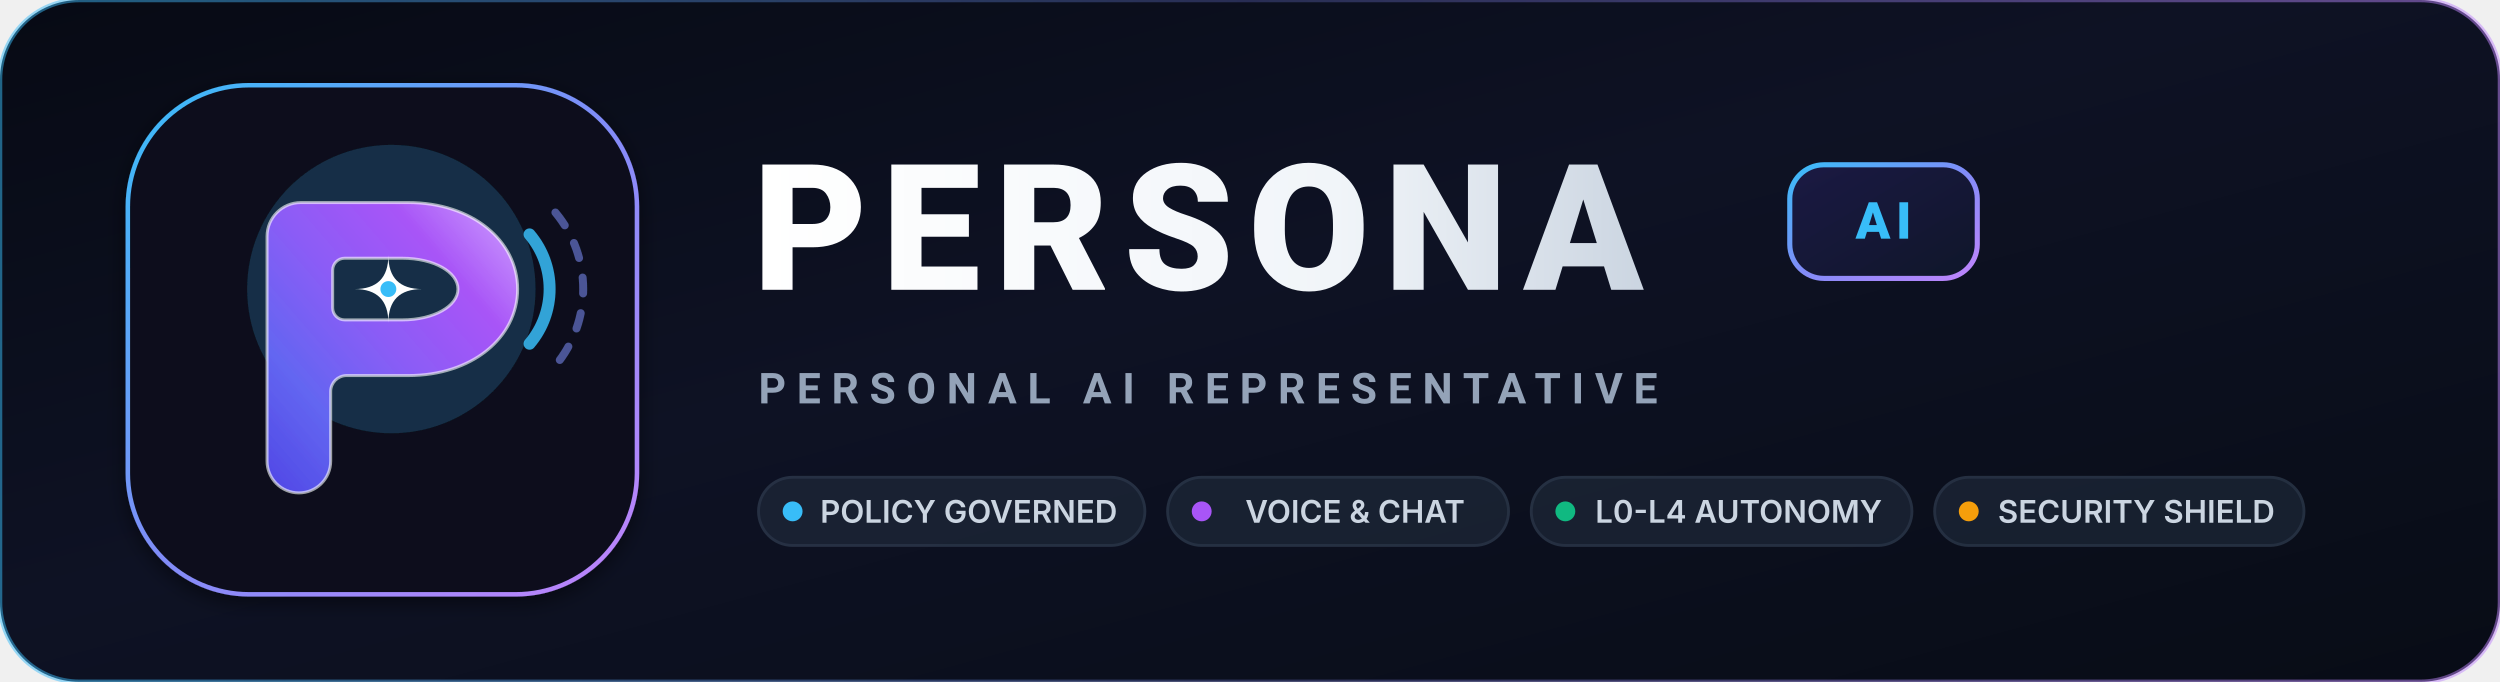
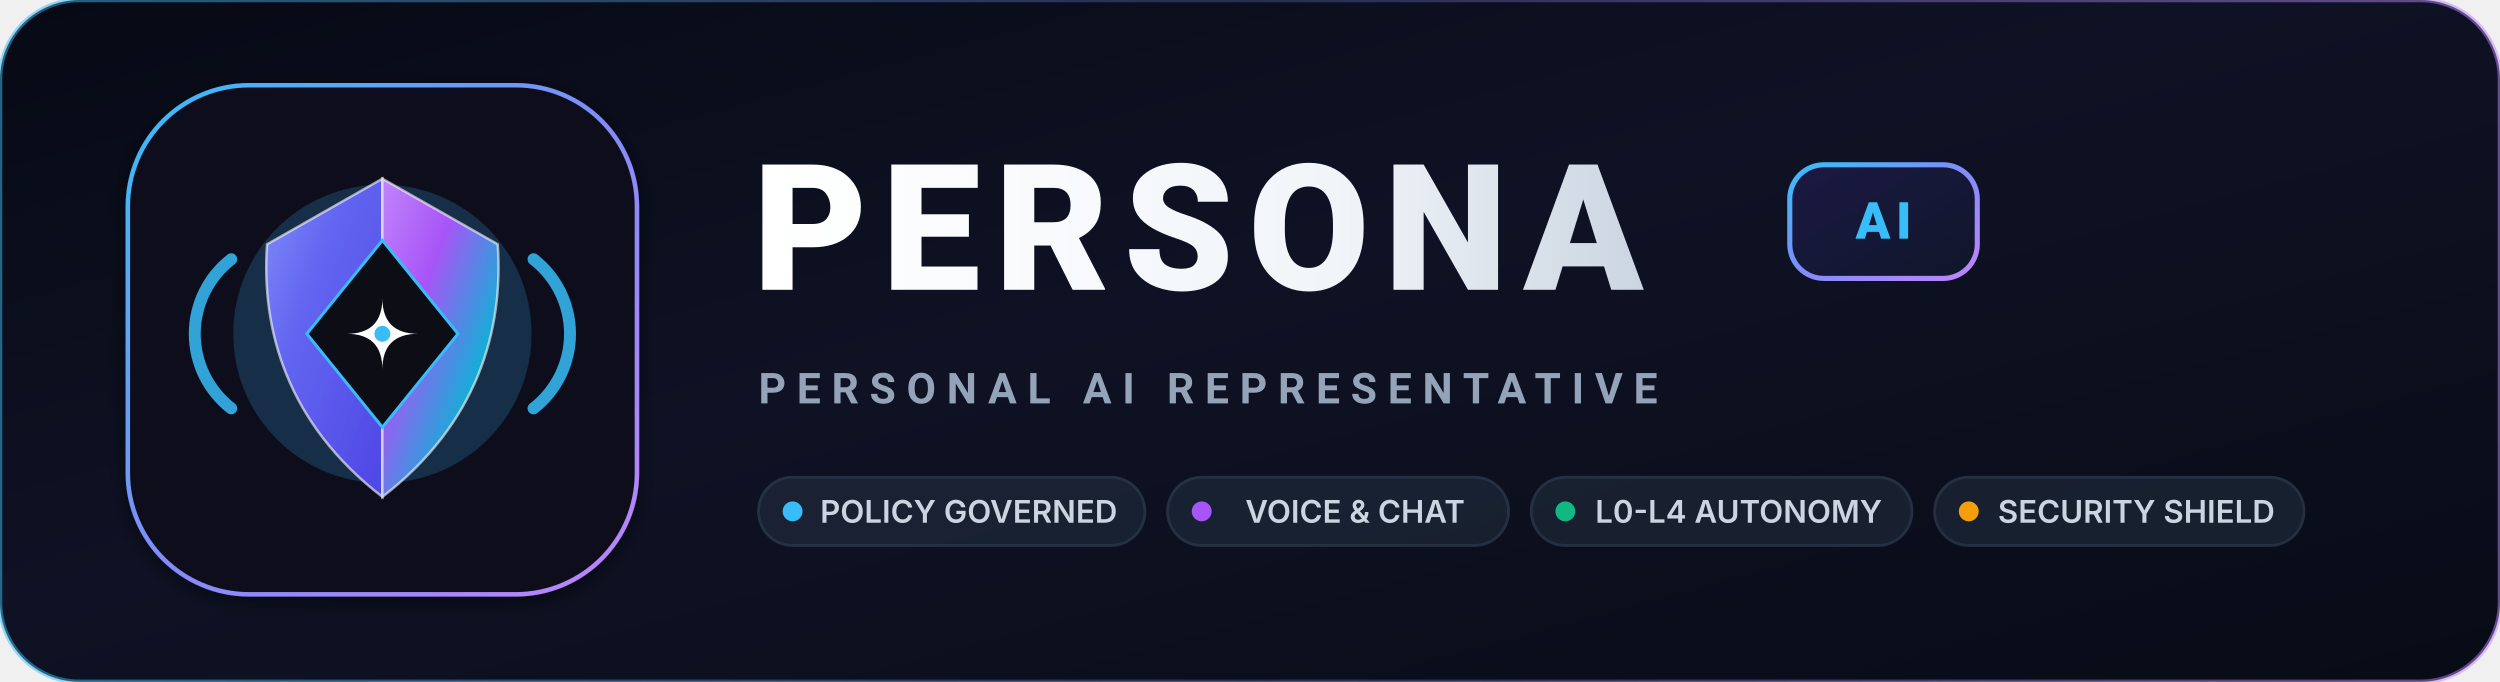
<svg xmlns="http://www.w3.org/2000/svg" viewBox="0 0 880 240" width="880" height="240">
  <defs>
    <linearGradient id="logoCanvasBg" x1="0%" y1="0%" x2="100%" y2="100%">
      <stop offset="0%" stop-color="#070A14" />
      <stop offset="45%" stop-color="#0E1224" />
      <stop offset="100%" stop-color="#080C16" />
    </linearGradient>
    <linearGradient id="logoBorder" x1="0%" y1="0%" x2="100%" y2="0%">
      <stop offset="0%" stop-color="#38BDF8" stop-opacity="0.5" />
      <stop offset="50%" stop-color="#818CF8" stop-opacity="0.25" />
      <stop offset="100%" stop-color="#C084FC" stop-opacity="0.5" />
    </linearGradient>
    <linearGradient id="textGrad" x1="0%" y1="0%" x2="100%" y2="0%">
      <stop offset="0%" stop-color="#FFFFFF" />
      <stop offset="65%" stop-color="#F1F5F9" />
      <stop offset="100%" stop-color="#CBD5E1" />
    </linearGradient>
-     <linearGradient id="pGradLogo" x1="0%" y1="100%" x2="100%" y2="0%">
-       <stop offset="0%" stop-color="#4F46E5" />
-       <stop offset="25%" stop-color="#6366F1" />
-       <stop offset="50%" stop-color="#8B5CF6" />
-       <stop offset="75%" stop-color="#A855F7" />
-       <stop offset="90%" stop-color="#C084FC" />
+     <linearGradient id="shieldLeftLogo" x1="0%" y1="0%" x2="100%" y2="100%">
+       <stop offset="0%" stop-color="#818CF8" />
+       <stop offset="35%" stop-color="#6366F1" />
+       <stop offset="100%" stop-color="#4F46E5" />
+     </linearGradient>
+     <linearGradient id="shieldRightLogo" x1="0%" y1="0%" x2="100%" y2="100%">
+       <stop offset="0%" stop-color="#C084FC" />
+       <stop offset="35%" stop-color="#A855F7" />
+       <stop offset="75%" stop-color="#06B6D4" />
      <stop offset="100%" stop-color="#38BDF8" />
    </linearGradient>
    <linearGradient id="badgeBorder" x1="0%" y1="0%" x2="100%" y2="100%">
      <stop offset="0%" stop-color="#38BDF8" />
      <stop offset="50%" stop-color="#818CF8" />
      <stop offset="100%" stop-color="#C084FC" />
    </linearGradient>
    <linearGradient id="badgeBg" x1="0%" y1="0%" x2="100%" y2="100%">
      <stop offset="0%" stop-color="#1E1B4B" stop-opacity="0.8" />
      <stop offset="100%" stop-color="#0F172A" stop-opacity="0.9" />
    </linearGradient>
    <filter id="logoShadow" x="-20%" y="-20%" width="140%" height="140%">
      <feDropShadow dx="0" dy="6" stdDeviation="10" flood-color="#000000" flood-opacity="0.5" />
    </filter>
  </defs>
  <rect width="880" height="240" rx="28" fill="url(#logoCanvasBg)" stroke="url(#logoBorder)" stroke-width="1.6" />
  <g transform="translate(45, 30) scale(0.35)" filter="url(#logoShadow)">
    <rect width="512" height="512" rx="122" fill="#0C101E" stroke="url(#badgeBorder)" stroke-width="4.5" />
-     <circle cx="265" cy="205" r="145" fill="#38BDF8" opacity="0.18" />
-     <path d="M 404 150 A 85 85 0 0 1 404 260" fill="none" stroke="#38BDF8" stroke-width="12" stroke-linecap="round" opacity="0.85" />
-     <path d="M 430 128 A 120 120 0 0 1 430 282" fill="none" stroke="#818CF8" stroke-width="8" stroke-linecap="round" opacity="0.55" stroke-dasharray="16 20" />
-     <path fill-rule="evenodd" d="             M 140 152 A 34 34 0 0 1 174 118 H 282 C 346 118 392 156 392 205 C 392 254 346 292 282 292 H 220 A 16 16 0 0 0 204 308 V 378 A 32 32 0 0 1 140 378 Z             M 218 174 H 276 C 308 174 332 188 332 205 C 332 222 308 236 276 236 H 218 A 12 12 0 0 1 206 224 V 186 A 12 12 0 0 1 218 174 Z           " fill="url(#pGradLogo)" stroke="#FFFFFF" stroke-width="3" stroke-opacity="0.6" />
-     <g transform="translate(262, 205)">
-       <path d="M 0 -34 Q 0 0 34 0 Q 0 0 0 34 Q 0 0 -34 0 Q 0 0 0 -34 Z" fill="#FFFFFF" />
+     <circle cx="256" cy="250" r="150" fill="#38BDF8" opacity="0.18" />
+     <path d="M 408 175 A 95 95 0 0 1 408 325" fill="none" stroke="#38BDF8" stroke-width="12" stroke-linecap="round" opacity="0.85" />
+     <path d="M 104 175 A 95 95 0 0 0 104 325" fill="none" stroke="#38BDF8" stroke-width="12" stroke-linecap="round" opacity="0.85" />
+     <path d="M 256 94 L 140 160 C 134 246 160 340 256 414 L 256 94 Z" fill="url(#shieldLeftLogo)" stroke="#FFFFFF" stroke-width="2.5" stroke-opacity="0.6" />
+     <path d="M 256 94 L 372 160 C 378 246 352 340 256 414 L 256 94 Z" fill="url(#shieldRightLogo)" stroke="#FFFFFF" stroke-width="2.5" stroke-opacity="0.6" />
+     <polygon points="256,156 332,250 256,344 180,250" fill="#080C18" stroke="#38BDF8" stroke-width="3" />
+     <g transform="translate(256, 250)">
+       <path d="M 0 -36 Q 0 0 36 0 Q 0 0 0 36 Q 0 0 -36 0 Q 0 0 0 -36 Z" fill="#FFFFFF" />
      <circle cx="0" cy="0" r="8" fill="#38BDF8" />
    </g>
  </g>
  <g transform="translate(265, 102)">
    <text font-family="-apple-system, BlinkMacSystemFont, 'Segoe UI', Roboto, 'Inter', sans-serif" font-size="62" font-weight="900" letter-spacing="5" fill="url(#textGrad)">PERSONA</text>
  </g>
  <g transform="translate(630, 58)">
    <rect width="66" height="40" rx="12" fill="url(#badgeBg)" stroke="url(#badgeBorder)" stroke-width="1.8" />
    <text x="33" y="26" font-family="-apple-system, BlinkMacSystemFont, 'Segoe UI', Roboto, sans-serif" font-size="18" font-weight="800" letter-spacing="2" fill="#38BDF8" text-anchor="middle">AI</text>
  </g>
  <g transform="translate(267, 142)">
    <text font-family="-apple-system, BlinkMacSystemFont, 'Segoe UI', Roboto, 'Inter', sans-serif" font-size="15" font-weight="600" letter-spacing="3.8" fill="#94A3B8">PERSONAL AI REPRESENTATIVE</text>
  </g>
  <g transform="translate(267, 168)">
    <rect x="0" y="0" width="136" height="24" rx="12" fill="#1E293B" opacity="0.65" stroke="#334155" stroke-width="1" />
    <circle cx="12" cy="12" r="3.5" fill="#38BDF8" />
    <text x="74" y="16" font-family="-apple-system, BlinkMacSystemFont, 'Segoe UI', sans-serif" font-size="11" font-weight="600" fill="#CBD5E1" text-anchor="middle">POLICY GOVERNED</text>
    <rect x="144" y="0" width="120" height="24" rx="12" fill="#1E293B" opacity="0.65" stroke="#334155" stroke-width="1" />
    <circle cx="156" cy="12" r="3.5" fill="#A855F7" />
    <text x="210" y="16" font-family="-apple-system, BlinkMacSystemFont, 'Segoe UI', sans-serif" font-size="11" font-weight="600" fill="#CBD5E1" text-anchor="middle">VOICE &amp; CHAT</text>
    <rect x="272" y="0" width="134" height="24" rx="12" fill="#1E293B" opacity="0.65" stroke="#334155" stroke-width="1" />
    <circle cx="284" cy="12" r="3.5" fill="#10B981" />
    <text x="345" y="16" font-family="-apple-system, BlinkMacSystemFont, 'Segoe UI', sans-serif" font-size="11" font-weight="600" fill="#CBD5E1" text-anchor="middle">L0-L4 AUTONOMY</text>
    <rect x="414" y="0" width="130" height="24" rx="12" fill="#1E293B" opacity="0.65" stroke="#334155" stroke-width="1" />
    <circle cx="426" cy="12" r="3.5" fill="#F59E0B" />
    <text x="485" y="16" font-family="-apple-system, BlinkMacSystemFont, 'Segoe UI', sans-serif" font-size="11" font-weight="600" fill="#CBD5E1" text-anchor="middle">SECURITY SHIELD</text>
  </g>
</svg>
